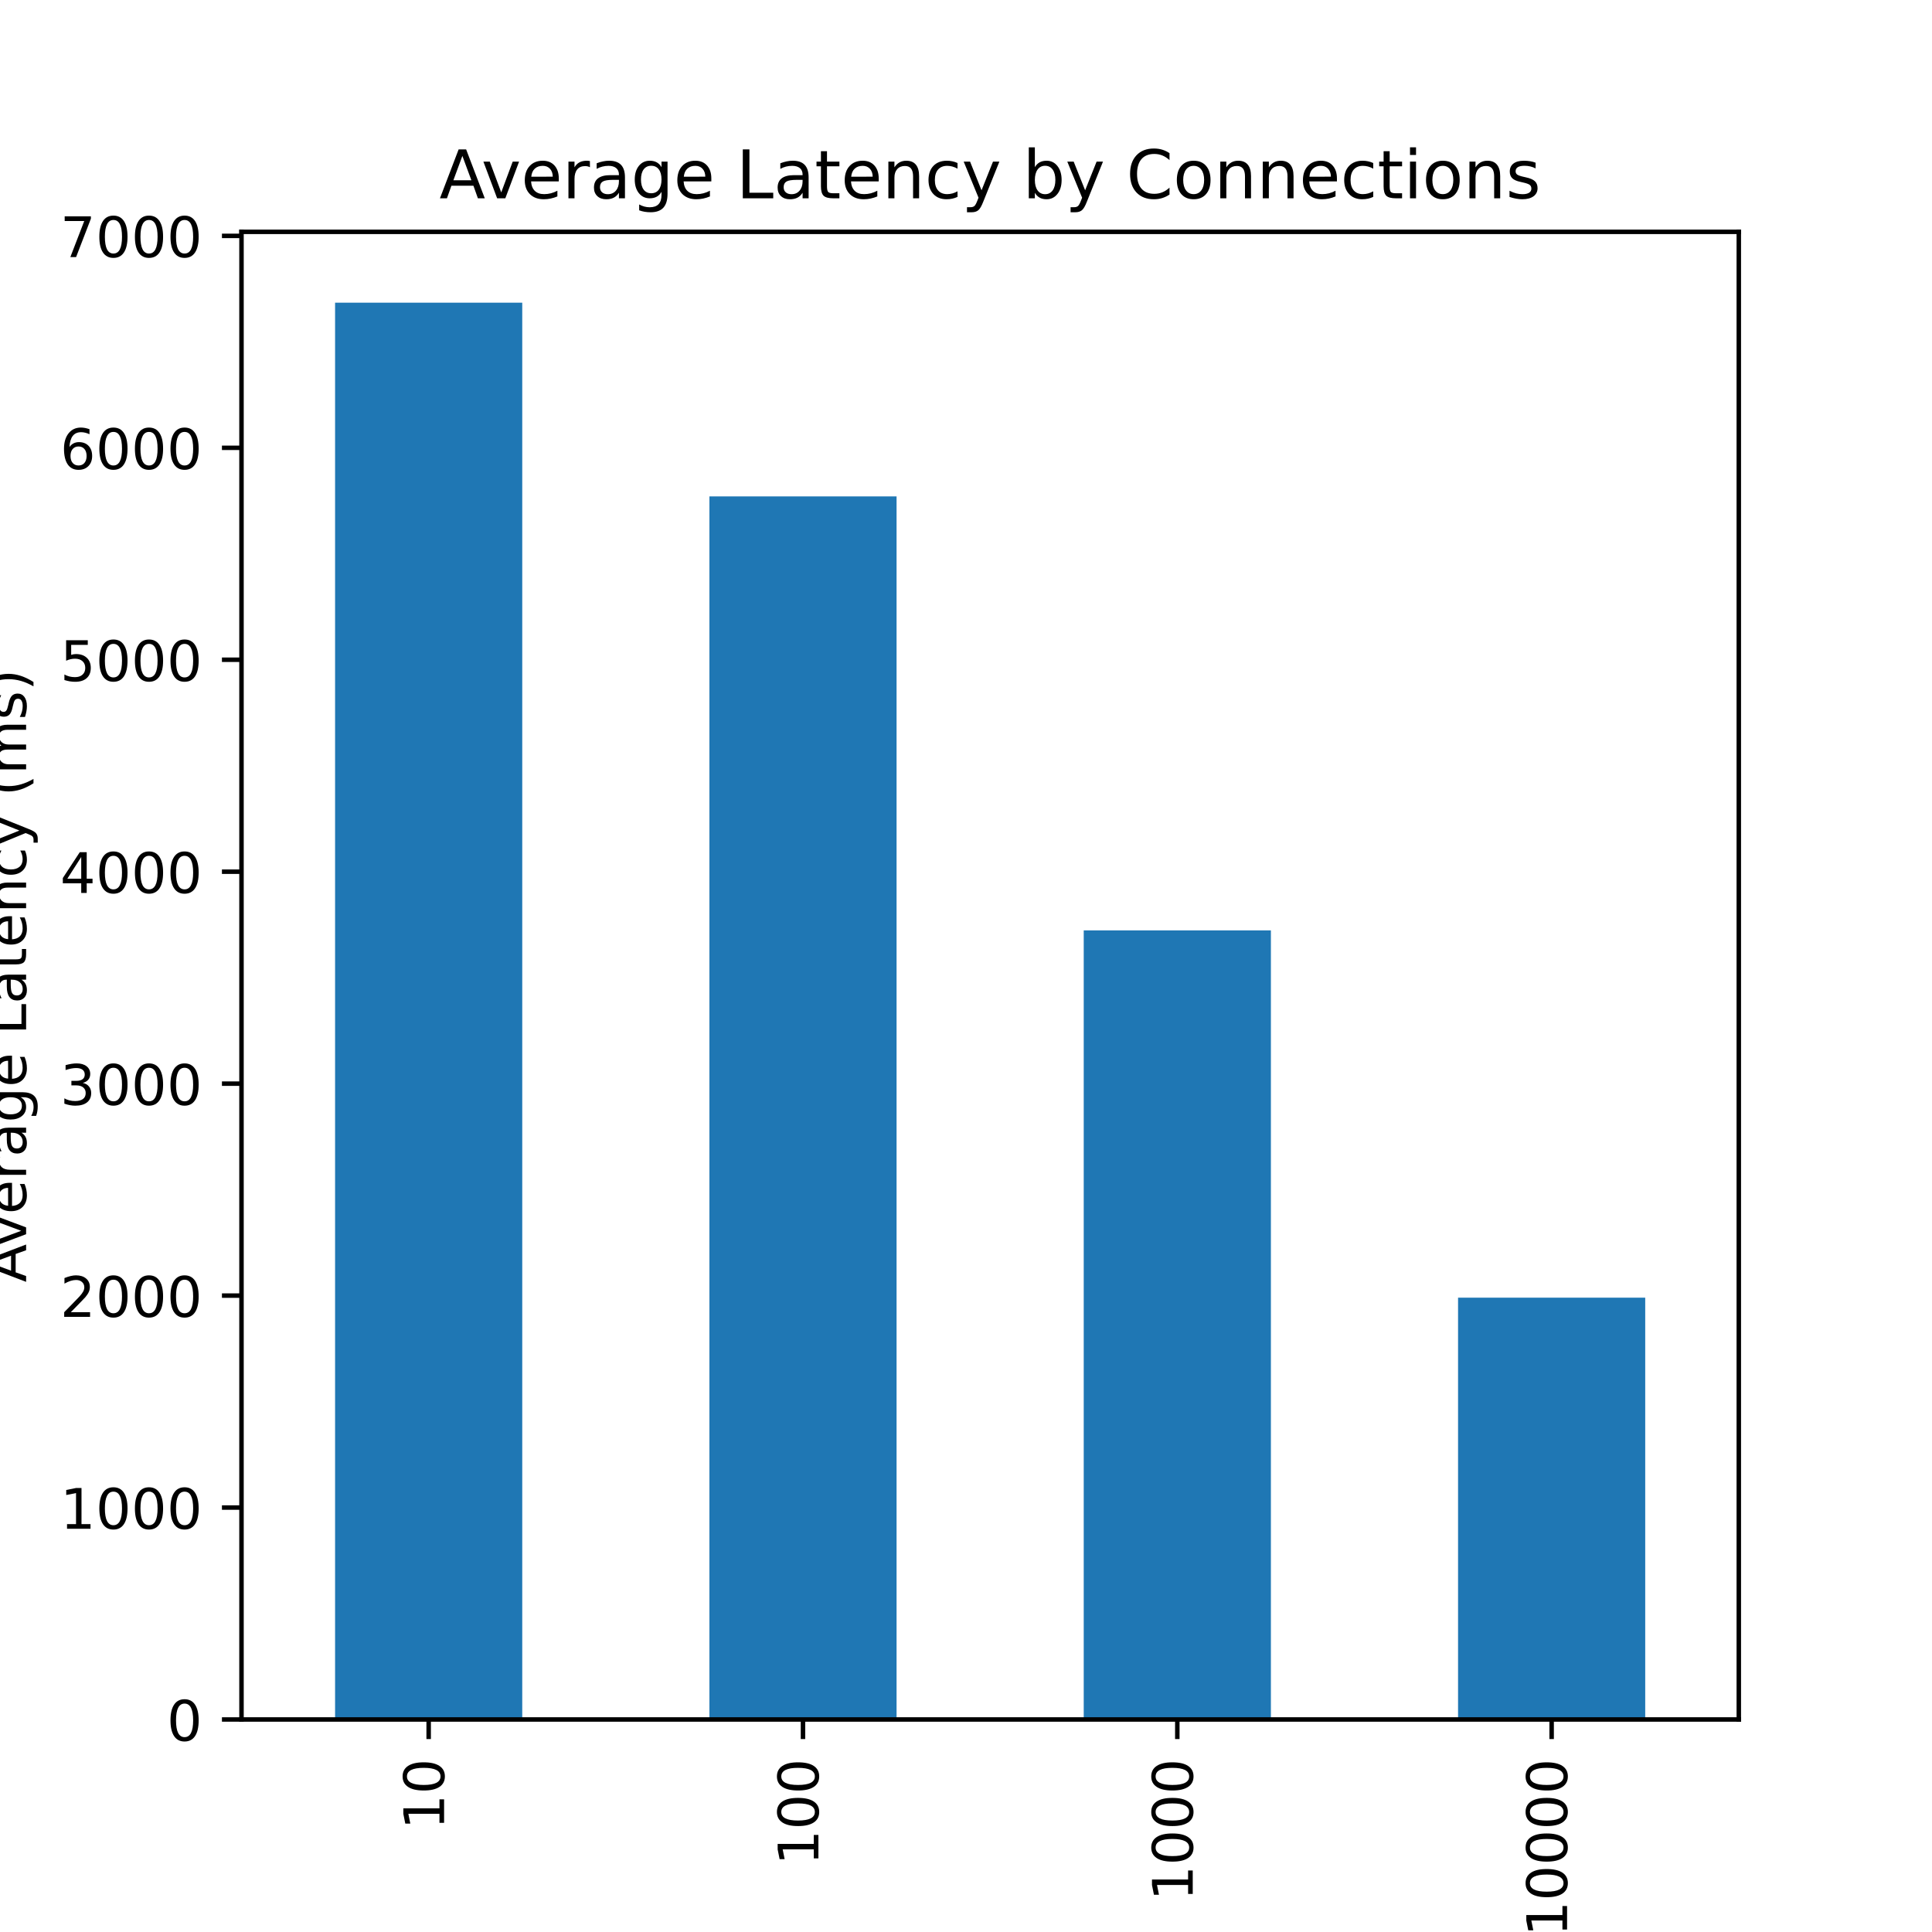
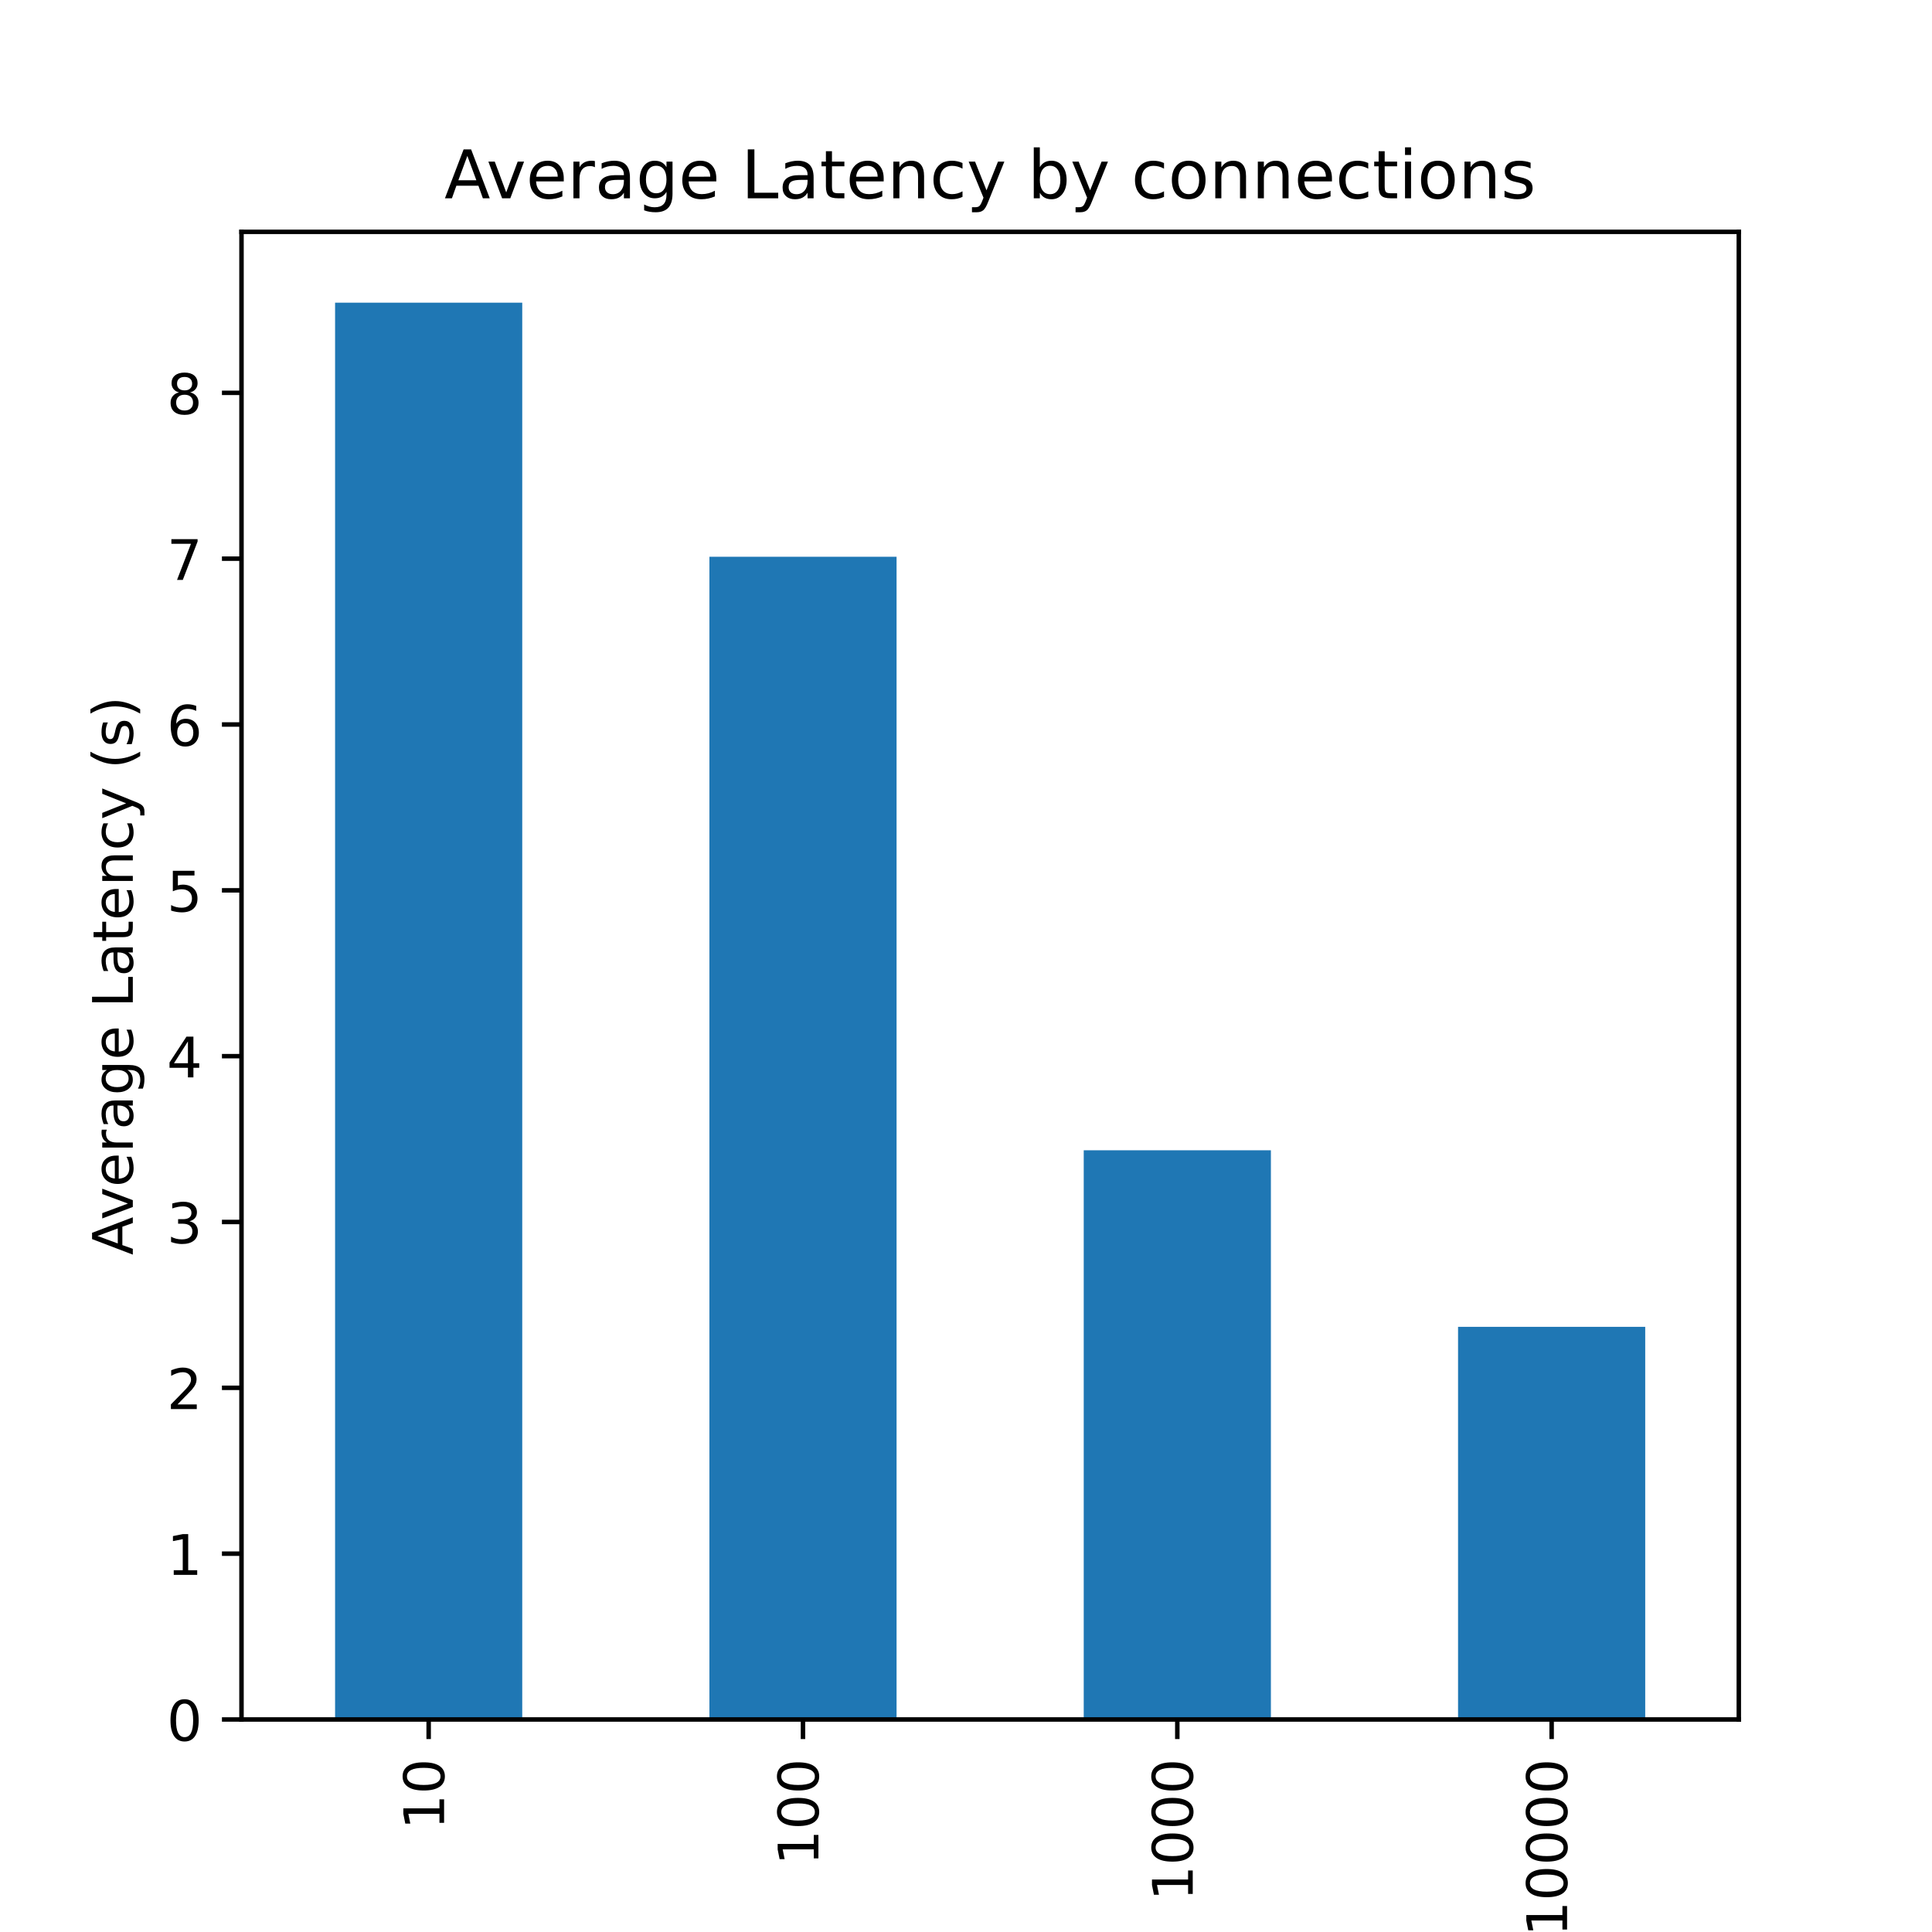
<svg xmlns="http://www.w3.org/2000/svg" xmlns:xlink="http://www.w3.org/1999/xlink" width="345.6pt" height="345.6pt" viewBox="0 0 345.6 345.6" version="1.1">
  <defs>
    <style type="text/css">*{stroke-linejoin: round; stroke-linecap: butt}</style>
  </defs>
  <g id="figure_1">
    <g id="patch_1">
      <path d="M 0 345.6  L 345.6 345.6  L 345.6 0  L 0 0  z " style="fill: #ffffff" />
    </g>
    <g id="axes_1">
      <g id="patch_2">
        <path d="M 43.2 307.584  L 311.04 307.584  L 311.04 41.472  L 43.2 41.472  z " style="fill: #ffffff" />
      </g>
      <g id="patch_3">
-         <path d="M 59.94 307.584  L 93.42 307.584  L 93.42 54.144  L 59.94 54.144  z " clip-path="url(#p5f2ebd498c)" style="fill: #1f77b4" />
+         <path d="M 59.94 307.584  L 93.42 307.584  L 93.42 54.144  L 59.94 54.144  z " clip-path="url(#p57cc36f304)" style="fill: #1f77b4" />
      </g>
      <g id="patch_4">
-         <path d="M 126.9 307.584  L 160.38 307.584  L 160.38 88.796  L 126.9 88.796  z " clip-path="url(#p5f2ebd498c)" style="fill: #1f77b4" />
+         <path d="M 126.9 307.584  L 160.38 307.584  L 160.38 99.595  L 126.9 99.595  z " clip-path="url(#p57cc36f304)" style="fill: #1f77b4" />
      </g>
      <g id="patch_5">
-         <path d="M 193.86 307.584  L 227.34 307.584  L 227.34 166.431  L 193.86 166.431  z " clip-path="url(#p5f2ebd498c)" style="fill: #1f77b4" />
+         <path d="M 193.86 307.584  L 227.34 307.584  L 227.34 205.764  L 193.86 205.764  z " clip-path="url(#p57cc36f304)" style="fill: #1f77b4" />
      </g>
      <g id="patch_6">
-         <path d="M 260.82 307.584  L 294.3 307.584  L 294.3 232.13  L 260.82 232.13  z " clip-path="url(#p5f2ebd498c)" style="fill: #1f77b4" />
+         <path d="M 260.82 307.584  L 294.3 307.584  L 294.3 237.347  L 260.82 237.347  z " clip-path="url(#p57cc36f304)" style="fill: #1f77b4" />
      </g>
      <g id="matplotlib.axis_1">
        <g id="xtick_1">
          <g id="line2d_1">
            <defs>
-               <path id="m9b7e7037be" d="M 0 0  L 0 3.5  " style="stroke: #000000; stroke-width: 0.8" />
+               <path id="m5f76fadfe1" d="M 0 0  L 0 3.5  " style="stroke: #000000; stroke-width: 0.8" />
            </defs>
            <g>
-               <use xlink:href="#m9b7e7037be" x="76.68" y="307.584" style="stroke: #000000; stroke-width: 0.8" />
+               <use xlink:href="#m5f76fadfe1" x="76.68" y="307.584" style="stroke: #000000; stroke-width: 0.8" />
            </g>
          </g>
          <g id="text_1">
            <g transform="translate(79.43937 327.309) rotate(-90) scale(0.1 -0.1)">
              <defs>
                <path id="DejaVuSans-31" d="M 794 531  L 1825 531  L 1825 4091  L 703 3866  L 703 4441  L 1819 4666  L 2450 4666  L 2450 531  L 3481 531  L 3481 0  L 794 0  L 794 531  z " transform="scale(0.015625)" />
                <path id="DejaVuSans-30" d="M 2034 4250  Q 1547 4250 1301 3770  Q 1056 3291 1056 2328  Q 1056 1369 1301 889  Q 1547 409 2034 409  Q 2525 409 2770 889  Q 3016 1369 3016 2328  Q 3016 3291 2770 3770  Q 2525 4250 2034 4250  z M 2034 4750  Q 2819 4750 3233 4129  Q 3647 3509 3647 2328  Q 3647 1150 3233 529  Q 2819 -91 2034 -91  Q 1250 -91 836 529  Q 422 1150 422 2328  Q 422 3509 836 4129  Q 1250 4750 2034 4750  z " transform="scale(0.015625)" />
              </defs>
              <use xlink:href="#DejaVuSans-31" />
              <use xlink:href="#DejaVuSans-30" x="63.623" />
            </g>
          </g>
        </g>
        <g id="xtick_2">
          <g id="line2d_2">
            <g>
-               <use xlink:href="#m9b7e7037be" x="143.64" y="307.584" style="stroke: #000000; stroke-width: 0.8" />
+               <use xlink:href="#m5f76fadfe1" x="143.64" y="307.584" style="stroke: #000000; stroke-width: 0.8" />
            </g>
          </g>
          <g id="text_2">
            <g transform="translate(146.3994 333.6715) rotate(-90) scale(0.1 -0.1)">
              <use xlink:href="#DejaVuSans-31" />
              <use xlink:href="#DejaVuSans-30" x="63.623" />
              <use xlink:href="#DejaVuSans-30" x="127.246" />
            </g>
          </g>
        </g>
        <g id="xtick_3">
          <g id="line2d_3">
            <g>
-               <use xlink:href="#m9b7e7037be" x="210.6" y="307.584" style="stroke: #000000; stroke-width: 0.8" />
+               <use xlink:href="#m5f76fadfe1" x="210.6" y="307.584" style="stroke: #000000; stroke-width: 0.8" />
            </g>
          </g>
          <g id="text_3">
            <g transform="translate(213.3594 340.034) rotate(-90) scale(0.1 -0.1)">
              <use xlink:href="#DejaVuSans-31" />
              <use xlink:href="#DejaVuSans-30" x="63.623" />
              <use xlink:href="#DejaVuSans-30" x="127.246" />
              <use xlink:href="#DejaVuSans-30" x="190.869" />
            </g>
          </g>
        </g>
        <g id="xtick_4">
          <g id="line2d_4">
            <g>
-               <use xlink:href="#m9b7e7037be" x="277.56" y="307.584" style="stroke: #000000; stroke-width: 0.8" />
+               <use xlink:href="#m5f76fadfe1" x="277.56" y="307.584" style="stroke: #000000; stroke-width: 0.8" />
            </g>
          </g>
          <g id="text_4">
            <g transform="translate(280.3194 346.3965) rotate(-90) scale(0.1 -0.1)">
              <use xlink:href="#DejaVuSans-31" />
              <use xlink:href="#DejaVuSans-30" x="63.623" />
              <use xlink:href="#DejaVuSans-30" x="127.246" />
              <use xlink:href="#DejaVuSans-30" x="190.869" />
              <use xlink:href="#DejaVuSans-30" x="254.492" />
            </g>
          </g>
        </g>
        <g id="text_5">
-           <g transform="translate(118.1403 357.9949) scale(0.1 -0.1)">
+           <g transform="translate(118.8825 357.9949) scale(0.1 -0.1)">
            <defs>
              <path id="DejaVuSans-4e" d="M 628 4666  L 1478 4666  L 3547 763  L 3547 4666  L 4159 4666  L 4159 0  L 3309 0  L 1241 3903  L 1241 0  L 628 0  L 628 4666  z " transform="scale(0.015625)" />
              <path id="DejaVuSans-75" d="M 544 1381  L 544 3500  L 1119 3500  L 1119 1403  Q 1119 906 1312 657  Q 1506 409 1894 409  Q 2359 409 2629 706  Q 2900 1003 2900 1516  L 2900 3500  L 3475 3500  L 3475 0  L 2900 0  L 2900 538  Q 2691 219 2414 64  Q 2138 -91 1772 -91  Q 1169 -91 856 284  Q 544 659 544 1381  z M 1991 3584  L 1991 3584  z " transform="scale(0.015625)" />
              <path id="DejaVuSans-6d" d="M 3328 2828  Q 3544 3216 3844 3400  Q 4144 3584 4550 3584  Q 5097 3584 5394 3201  Q 5691 2819 5691 2113  L 5691 0  L 5113 0  L 5113 2094  Q 5113 2597 4934 2840  Q 4756 3084 4391 3084  Q 3944 3084 3684 2787  Q 3425 2491 3425 1978  L 3425 0  L 2847 0  L 2847 2094  Q 2847 2600 2669 2842  Q 2491 3084 2119 3084  Q 1678 3084 1418 2786  Q 1159 2488 1159 1978  L 1159 0  L 581 0  L 581 3500  L 1159 3500  L 1159 2956  Q 1356 3278 1631 3431  Q 1906 3584 2284 3584  Q 2666 3584 2933 3390  Q 3200 3197 3328 2828  z " transform="scale(0.015625)" />
              <path id="DejaVuSans-62" d="M 3116 1747  Q 3116 2381 2855 2742  Q 2594 3103 2138 3103  Q 1681 3103 1420 2742  Q 1159 2381 1159 1747  Q 1159 1113 1420 752  Q 1681 391 2138 391  Q 2594 391 2855 752  Q 3116 1113 3116 1747  z M 1159 2969  Q 1341 3281 1617 3432  Q 1894 3584 2278 3584  Q 2916 3584 3314 3078  Q 3713 2572 3713 1747  Q 3713 922 3314 415  Q 2916 -91 2278 -91  Q 1894 -91 1617 61  Q 1341 213 1159 525  L 1159 0  L 581 0  L 581 4863  L 1159 4863  L 1159 2969  z " transform="scale(0.015625)" />
              <path id="DejaVuSans-65" d="M 3597 1894  L 3597 1613  L 953 1613  Q 991 1019 1311 708  Q 1631 397 2203 397  Q 2534 397 2845 478  Q 3156 559 3463 722  L 3463 178  Q 3153 47 2828 -22  Q 2503 -91 2169 -91  Q 1331 -91 842 396  Q 353 884 353 1716  Q 353 2575 817 3079  Q 1281 3584 2069 3584  Q 2775 3584 3186 3129  Q 3597 2675 3597 1894  z M 3022 2063  Q 3016 2534 2758 2815  Q 2500 3097 2075 3097  Q 1594 3097 1305 2825  Q 1016 2553 972 2059  L 3022 2063  z " transform="scale(0.015625)" />
              <path id="DejaVuSans-72" d="M 2631 2963  Q 2534 3019 2420 3045  Q 2306 3072 2169 3072  Q 1681 3072 1420 2755  Q 1159 2438 1159 1844  L 1159 0  L 581 0  L 581 3500  L 1159 3500  L 1159 2956  Q 1341 3275 1631 3429  Q 1922 3584 2338 3584  Q 2397 3584 2469 3576  Q 2541 3569 2628 3553  L 2631 2963  z " transform="scale(0.015625)" />
              <path id="DejaVuSans-20" transform="scale(0.015625)" />
              <path id="DejaVuSans-6f" d="M 1959 3097  Q 1497 3097 1228 2736  Q 959 2375 959 1747  Q 959 1119 1226 758  Q 1494 397 1959 397  Q 2419 397 2687 759  Q 2956 1122 2956 1747  Q 2956 2369 2687 2733  Q 2419 3097 1959 3097  z M 1959 3584  Q 2709 3584 3137 3096  Q 3566 2609 3566 1747  Q 3566 888 3137 398  Q 2709 -91 1959 -91  Q 1206 -91 779 398  Q 353 888 353 1747  Q 353 2609 779 3096  Q 1206 3584 1959 3584  z " transform="scale(0.015625)" />
              <path id="DejaVuSans-66" d="M 2375 4863  L 2375 4384  L 1825 4384  Q 1516 4384 1395 4259  Q 1275 4134 1275 3809  L 1275 3500  L 2222 3500  L 2222 3053  L 1275 3053  L 1275 0  L 697 0  L 697 3053  L 147 3053  L 147 3500  L 697 3500  L 697 3744  Q 697 4328 969 4595  Q 1241 4863 1831 4863  L 2375 4863  z " transform="scale(0.015625)" />
-               <path id="DejaVuSans-43" d="M 4122 4306  L 4122 3641  Q 3803 3938 3442 4084  Q 3081 4231 2675 4231  Q 1875 4231 1450 3742  Q 1025 3253 1025 2328  Q 1025 1406 1450 917  Q 1875 428 2675 428  Q 3081 428 3442 575  Q 3803 722 4122 1019  L 4122 359  Q 3791 134 3420 21  Q 3050 -91 2638 -91  Q 1578 -91 968 557  Q 359 1206 359 2328  Q 359 3453 968 4101  Q 1578 4750 2638 4750  Q 3056 4750 3426 4639  Q 3797 4528 4122 4306  z " transform="scale(0.015625)" />
+               <path id="DejaVuSans-63" d="M 3122 3366  L 3122 2828  Q 2878 2963 2633 3030  Q 2388 3097 2138 3097  Q 1578 3097 1268 2742  Q 959 2388 959 1747  Q 959 1106 1268 751  Q 1578 397 2138 397  Q 2388 397 2633 464  Q 2878 531 3122 666  L 3122 134  Q 2881 22 2623 -34  Q 2366 -91 2075 -91  Q 1284 -91 818 406  Q 353 903 353 1747  Q 353 2603 823 3093  Q 1294 3584 2113 3584  Q 2378 3584 2631 3529  Q 2884 3475 3122 3366  z " transform="scale(0.015625)" />
              <path id="DejaVuSans-6e" d="M 3513 2113  L 3513 0  L 2938 0  L 2938 2094  Q 2938 2591 2744 2837  Q 2550 3084 2163 3084  Q 1697 3084 1428 2787  Q 1159 2491 1159 1978  L 1159 0  L 581 0  L 581 3500  L 1159 3500  L 1159 2956  Q 1366 3272 1645 3428  Q 1925 3584 2291 3584  Q 2894 3584 3203 3211  Q 3513 2838 3513 2113  z " transform="scale(0.015625)" />
-               <path id="DejaVuSans-63" d="M 3122 3366  L 3122 2828  Q 2878 2963 2633 3030  Q 2388 3097 2138 3097  Q 1578 3097 1268 2742  Q 959 2388 959 1747  Q 959 1106 1268 751  Q 1578 397 2138 397  Q 2388 397 2633 464  Q 2878 531 3122 666  L 3122 134  Q 2881 22 2623 -34  Q 2366 -91 2075 -91  Q 1284 -91 818 406  Q 353 903 353 1747  Q 353 2603 823 3093  Q 1294 3584 2113 3584  Q 2378 3584 2631 3529  Q 2884 3475 3122 3366  z " transform="scale(0.015625)" />
              <path id="DejaVuSans-74" d="M 1172 4494  L 1172 3500  L 2356 3500  L 2356 3053  L 1172 3053  L 1172 1153  Q 1172 725 1289 603  Q 1406 481 1766 481  L 2356 481  L 2356 0  L 1766 0  Q 1100 0 847 248  Q 594 497 594 1153  L 594 3053  L 172 3053  L 172 3500  L 594 3500  L 594 4494  L 1172 4494  z " transform="scale(0.015625)" />
              <path id="DejaVuSans-69" d="M 603 3500  L 1178 3500  L 1178 0  L 603 0  L 603 3500  z M 603 4863  L 1178 4863  L 1178 4134  L 603 4134  L 603 4863  z " transform="scale(0.015625)" />
              <path id="DejaVuSans-73" d="M 2834 3397  L 2834 2853  Q 2591 2978 2328 3040  Q 2066 3103 1784 3103  Q 1356 3103 1142 2972  Q 928 2841 928 2578  Q 928 2378 1081 2264  Q 1234 2150 1697 2047  L 1894 2003  Q 2506 1872 2764 1633  Q 3022 1394 3022 966  Q 3022 478 2636 193  Q 2250 -91 1575 -91  Q 1294 -91 989 -36  Q 684 19 347 128  L 347 722  Q 666 556 975 473  Q 1284 391 1588 391  Q 1994 391 2212 530  Q 2431 669 2431 922  Q 2431 1156 2273 1281  Q 2116 1406 1581 1522  L 1381 1569  Q 847 1681 609 1914  Q 372 2147 372 2553  Q 372 3047 722 3315  Q 1072 3584 1716 3584  Q 2034 3584 2315 3537  Q 2597 3491 2834 3397  z " transform="scale(0.015625)" />
            </defs>
            <use xlink:href="#DejaVuSans-4e" />
            <use xlink:href="#DejaVuSans-75" x="74.805" />
            <use xlink:href="#DejaVuSans-6d" x="138.184" />
            <use xlink:href="#DejaVuSans-62" x="235.596" />
            <use xlink:href="#DejaVuSans-65" x="299.072" />
            <use xlink:href="#DejaVuSans-72" x="360.596" />
            <use xlink:href="#DejaVuSans-20" x="401.709" />
            <use xlink:href="#DejaVuSans-6f" x="433.496" />
            <use xlink:href="#DejaVuSans-66" x="494.678" />
            <use xlink:href="#DejaVuSans-20" x="529.883" />
-             <use xlink:href="#DejaVuSans-43" x="561.67" />
-             <use xlink:href="#DejaVuSans-6f" x="631.494" />
-             <use xlink:href="#DejaVuSans-6e" x="692.676" />
-             <use xlink:href="#DejaVuSans-6e" x="756.055" />
-             <use xlink:href="#DejaVuSans-65" x="819.434" />
-             <use xlink:href="#DejaVuSans-63" x="880.957" />
-             <use xlink:href="#DejaVuSans-74" x="935.938" />
-             <use xlink:href="#DejaVuSans-69" x="975.146" />
-             <use xlink:href="#DejaVuSans-6f" x="1002.93" />
-             <use xlink:href="#DejaVuSans-6e" x="1064.111" />
-             <use xlink:href="#DejaVuSans-73" x="1127.49" />
+             <use xlink:href="#DejaVuSans-63" x="561.67" />
+             <use xlink:href="#DejaVuSans-6f" x="616.65" />
+             <use xlink:href="#DejaVuSans-6e" x="677.832" />
+             <use xlink:href="#DejaVuSans-6e" x="741.211" />
+             <use xlink:href="#DejaVuSans-65" x="804.59" />
+             <use xlink:href="#DejaVuSans-63" x="866.113" />
+             <use xlink:href="#DejaVuSans-74" x="921.094" />
+             <use xlink:href="#DejaVuSans-69" x="960.303" />
+             <use xlink:href="#DejaVuSans-6f" x="988.086" />
+             <use xlink:href="#DejaVuSans-6e" x="1049.268" />
+             <use xlink:href="#DejaVuSans-73" x="1112.646" />
          </g>
        </g>
      </g>
      <g id="matplotlib.axis_2">
        <g id="ytick_1">
          <g id="line2d_5">
            <defs>
-               <path id="m632e115885" d="M 0 0  L -3.5 0  " style="stroke: #000000; stroke-width: 0.8" />
+               <path id="m84098f7275" d="M 0 0  L -3.5 0  " style="stroke: #000000; stroke-width: 0.8" />
            </defs>
            <g>
-               <use xlink:href="#m632e115885" x="43.2" y="307.584" style="stroke: #000000; stroke-width: 0.8" />
+               <use xlink:href="#m84098f7275" x="43.2" y="307.584" style="stroke: #000000; stroke-width: 0.8" />
            </g>
          </g>
          <g id="text_6">
            <g transform="translate(29.8375 311.3832) scale(0.1 -0.1)">
              <use xlink:href="#DejaVuSans-30" />
            </g>
          </g>
        </g>
        <g id="ytick_2">
          <g id="line2d_6">
            <g>
-               <use xlink:href="#m632e115885" x="43.2" y="269.671" style="stroke: #000000; stroke-width: 0.8" />
+               <use xlink:href="#m84098f7275" x="43.2" y="277.92" style="stroke: #000000; stroke-width: 0.8" />
            </g>
          </g>
          <g id="text_7">
-             <g transform="translate(10.75 273.4702) scale(0.1 -0.1)">
-               <use xlink:href="#DejaVuSans-31" />
-               <use xlink:href="#DejaVuSans-30" x="63.623" />
-               <use xlink:href="#DejaVuSans-30" x="127.246" />
-               <use xlink:href="#DejaVuSans-30" x="190.869" />
+             <g transform="translate(29.8375 281.7192) scale(0.1 -0.1)">
+               <use xlink:href="#DejaVuSans-31" />
            </g>
          </g>
        </g>
        <g id="ytick_3">
          <g id="line2d_7">
            <g>
-               <use xlink:href="#m632e115885" x="43.2" y="231.758" style="stroke: #000000; stroke-width: 0.8" />
+               <use xlink:href="#m84098f7275" x="43.2" y="248.256" style="stroke: #000000; stroke-width: 0.8" />
            </g>
          </g>
          <g id="text_8">
-             <g transform="translate(10.75 235.5572) scale(0.1 -0.1)">
+             <g transform="translate(29.8375 252.0552) scale(0.1 -0.1)">
              <defs>
                <path id="DejaVuSans-32" d="M 1228 531  L 3431 531  L 3431 0  L 469 0  L 469 531  Q 828 903 1448 1529  Q 2069 2156 2228 2338  Q 2531 2678 2651 2914  Q 2772 3150 2772 3378  Q 2772 3750 2511 3984  Q 2250 4219 1831 4219  Q 1534 4219 1204 4116  Q 875 4013 500 3803  L 500 4441  Q 881 4594 1212 4672  Q 1544 4750 1819 4750  Q 2544 4750 2975 4387  Q 3406 4025 3406 3419  Q 3406 3131 3298 2873  Q 3191 2616 2906 2266  Q 2828 2175 2409 1742  Q 1991 1309 1228 531  z " transform="scale(0.015625)" />
              </defs>
              <use xlink:href="#DejaVuSans-32" />
-               <use xlink:href="#DejaVuSans-30" x="63.623" />
-               <use xlink:href="#DejaVuSans-30" x="127.246" />
-               <use xlink:href="#DejaVuSans-30" x="190.869" />
            </g>
          </g>
        </g>
        <g id="ytick_4">
          <g id="line2d_8">
            <g>
-               <use xlink:href="#m632e115885" x="43.2" y="193.845" style="stroke: #000000; stroke-width: 0.8" />
+               <use xlink:href="#m84098f7275" x="43.2" y="218.592" style="stroke: #000000; stroke-width: 0.8" />
            </g>
          </g>
          <g id="text_9">
-             <g transform="translate(10.75 197.6442) scale(0.1 -0.1)">
+             <g transform="translate(29.8375 222.3912) scale(0.1 -0.1)">
              <defs>
                <path id="DejaVuSans-33" d="M 2597 2516  Q 3050 2419 3304 2112  Q 3559 1806 3559 1356  Q 3559 666 3084 287  Q 2609 -91 1734 -91  Q 1441 -91 1130 -33  Q 819 25 488 141  L 488 750  Q 750 597 1062 519  Q 1375 441 1716 441  Q 2309 441 2620 675  Q 2931 909 2931 1356  Q 2931 1769 2642 2001  Q 2353 2234 1838 2234  L 1294 2234  L 1294 2753  L 1863 2753  Q 2328 2753 2575 2939  Q 2822 3125 2822 3475  Q 2822 3834 2567 4026  Q 2313 4219 1838 4219  Q 1578 4219 1281 4162  Q 984 4106 628 3988  L 628 4550  Q 988 4650 1302 4700  Q 1616 4750 1894 4750  Q 2613 4750 3031 4423  Q 3450 4097 3450 3541  Q 3450 3153 3228 2886  Q 3006 2619 2597 2516  z " transform="scale(0.015625)" />
              </defs>
              <use xlink:href="#DejaVuSans-33" />
-               <use xlink:href="#DejaVuSans-30" x="63.623" />
-               <use xlink:href="#DejaVuSans-30" x="127.246" />
-               <use xlink:href="#DejaVuSans-30" x="190.869" />
            </g>
          </g>
        </g>
        <g id="ytick_5">
          <g id="line2d_9">
            <g>
-               <use xlink:href="#m632e115885" x="43.2" y="155.932" style="stroke: #000000; stroke-width: 0.8" />
+               <use xlink:href="#m84098f7275" x="43.2" y="188.928" style="stroke: #000000; stroke-width: 0.8" />
            </g>
          </g>
          <g id="text_10">
-             <g transform="translate(10.75 159.7311) scale(0.1 -0.1)">
+             <g transform="translate(29.8375 192.7272) scale(0.1 -0.1)">
              <defs>
                <path id="DejaVuSans-34" d="M 2419 4116  L 825 1625  L 2419 1625  L 2419 4116  z M 2253 4666  L 3047 4666  L 3047 1625  L 3713 1625  L 3713 1100  L 3047 1100  L 3047 0  L 2419 0  L 2419 1100  L 313 1100  L 313 1709  L 2253 4666  z " transform="scale(0.015625)" />
              </defs>
              <use xlink:href="#DejaVuSans-34" />
-               <use xlink:href="#DejaVuSans-30" x="63.623" />
-               <use xlink:href="#DejaVuSans-30" x="127.246" />
-               <use xlink:href="#DejaVuSans-30" x="190.869" />
            </g>
          </g>
        </g>
        <g id="ytick_6">
          <g id="line2d_10">
            <g>
-               <use xlink:href="#m632e115885" x="43.2" y="118.019" style="stroke: #000000; stroke-width: 0.8" />
+               <use xlink:href="#m84098f7275" x="43.2" y="159.264" style="stroke: #000000; stroke-width: 0.8" />
            </g>
          </g>
          <g id="text_11">
-             <g transform="translate(10.75 121.8181) scale(0.1 -0.1)">
+             <g transform="translate(29.8375 163.0632) scale(0.1 -0.1)">
              <defs>
                <path id="DejaVuSans-35" d="M 691 4666  L 3169 4666  L 3169 4134  L 1269 4134  L 1269 2991  Q 1406 3038 1543 3061  Q 1681 3084 1819 3084  Q 2600 3084 3056 2656  Q 3513 2228 3513 1497  Q 3513 744 3044 326  Q 2575 -91 1722 -91  Q 1428 -91 1123 -41  Q 819 9 494 109  L 494 744  Q 775 591 1075 516  Q 1375 441 1709 441  Q 2250 441 2565 725  Q 2881 1009 2881 1497  Q 2881 1984 2565 2268  Q 2250 2553 1709 2553  Q 1456 2553 1204 2497  Q 953 2441 691 2322  L 691 4666  z " transform="scale(0.015625)" />
              </defs>
              <use xlink:href="#DejaVuSans-35" />
-               <use xlink:href="#DejaVuSans-30" x="63.623" />
-               <use xlink:href="#DejaVuSans-30" x="127.246" />
-               <use xlink:href="#DejaVuSans-30" x="190.869" />
            </g>
          </g>
        </g>
        <g id="ytick_7">
          <g id="line2d_11">
            <g>
-               <use xlink:href="#m632e115885" x="43.2" y="80.106" style="stroke: #000000; stroke-width: 0.8" />
+               <use xlink:href="#m84098f7275" x="43.2" y="129.6" style="stroke: #000000; stroke-width: 0.8" />
            </g>
          </g>
          <g id="text_12">
-             <g transform="translate(10.75 83.90511) scale(0.1 -0.1)">
+             <g transform="translate(29.8375 133.3992) scale(0.1 -0.1)">
              <defs>
                <path id="DejaVuSans-36" d="M 2113 2584  Q 1688 2584 1439 2293  Q 1191 2003 1191 1497  Q 1191 994 1439 701  Q 1688 409 2113 409  Q 2538 409 2786 701  Q 3034 994 3034 1497  Q 3034 2003 2786 2293  Q 2538 2584 2113 2584  z M 3366 4563  L 3366 3988  Q 3128 4100 2886 4159  Q 2644 4219 2406 4219  Q 1781 4219 1451 3797  Q 1122 3375 1075 2522  Q 1259 2794 1537 2939  Q 1816 3084 2150 3084  Q 2853 3084 3261 2657  Q 3669 2231 3669 1497  Q 3669 778 3244 343  Q 2819 -91 2113 -91  Q 1303 -91 875 529  Q 447 1150 447 2328  Q 447 3434 972 4092  Q 1497 4750 2381 4750  Q 2619 4750 2861 4703  Q 3103 4656 3366 4563  z " transform="scale(0.015625)" />
              </defs>
              <use xlink:href="#DejaVuSans-36" />
-               <use xlink:href="#DejaVuSans-30" x="63.623" />
-               <use xlink:href="#DejaVuSans-30" x="127.246" />
-               <use xlink:href="#DejaVuSans-30" x="190.869" />
            </g>
          </g>
        </g>
        <g id="ytick_8">
          <g id="line2d_12">
            <g>
-               <use xlink:href="#m632e115885" x="43.2" y="42.193" style="stroke: #000000; stroke-width: 0.8" />
+               <use xlink:href="#m84098f7275" x="43.2" y="99.936" style="stroke: #000000; stroke-width: 0.8" />
            </g>
          </g>
          <g id="text_13">
-             <g transform="translate(10.75 45.99209) scale(0.1 -0.1)">
+             <g transform="translate(29.8375 103.7352) scale(0.1 -0.1)">
              <defs>
                <path id="DejaVuSans-37" d="M 525 4666  L 3525 4666  L 3525 4397  L 1831 0  L 1172 0  L 2766 4134  L 525 4134  L 525 4666  z " transform="scale(0.015625)" />
              </defs>
              <use xlink:href="#DejaVuSans-37" />
-               <use xlink:href="#DejaVuSans-30" x="63.623" />
-               <use xlink:href="#DejaVuSans-30" x="127.246" />
-               <use xlink:href="#DejaVuSans-30" x="190.869" />
-             </g>
-           </g>
-         </g>
-         <g id="text_14">
-           <g transform="translate(4.670312 229.3796) rotate(-90) scale(0.1 -0.1)">
+             </g>
+           </g>
+         </g>
+         <g id="ytick_9">
+           <g id="line2d_13">
+             <g>
+               <use xlink:href="#m84098f7275" x="43.2" y="70.272" style="stroke: #000000; stroke-width: 0.8" />
+             </g>
+           </g>
+           <g id="text_14">
+             <g transform="translate(29.8375 74.0712) scale(0.1 -0.1)">
+               <defs>
+                 <path id="DejaVuSans-38" d="M 2034 2216  Q 1584 2216 1326 1975  Q 1069 1734 1069 1313  Q 1069 891 1326 650  Q 1584 409 2034 409  Q 2484 409 2743 651  Q 3003 894 3003 1313  Q 3003 1734 2745 1975  Q 2488 2216 2034 2216  z M 1403 2484  Q 997 2584 770 2862  Q 544 3141 544 3541  Q 544 4100 942 4425  Q 1341 4750 2034 4750  Q 2731 4750 3128 4425  Q 3525 4100 3525 3541  Q 3525 3141 3298 2862  Q 3072 2584 2669 2484  Q 3125 2378 3379 2068  Q 3634 1759 3634 1313  Q 3634 634 3220 271  Q 2806 -91 2034 -91  Q 1263 -91 848 271  Q 434 634 434 1313  Q 434 1759 690 2068  Q 947 2378 1403 2484  z M 1172 3481  Q 1172 3119 1398 2916  Q 1625 2713 2034 2713  Q 2441 2713 2670 2916  Q 2900 3119 2900 3481  Q 2900 3844 2670 4047  Q 2441 4250 2034 4250  Q 1625 4250 1398 4047  Q 1172 3844 1172 3481  z " transform="scale(0.015625)" />
+               </defs>
+               <use xlink:href="#DejaVuSans-38" />
+             </g>
+           </g>
+         </g>
+         <g id="text_15">
+           <g transform="translate(23.75781 224.5093) rotate(-90) scale(0.1 -0.1)">
            <defs>
              <path id="DejaVuSans-41" d="M 2188 4044  L 1331 1722  L 3047 1722  L 2188 4044  z M 1831 4666  L 2547 4666  L 4325 0  L 3669 0  L 3244 1197  L 1141 1197  L 716 0  L 50 0  L 1831 4666  z " transform="scale(0.015625)" />
              <path id="DejaVuSans-76" d="M 191 3500  L 800 3500  L 1894 563  L 2988 3500  L 3597 3500  L 2284 0  L 1503 0  L 191 3500  z " transform="scale(0.015625)" />
              <path id="DejaVuSans-61" d="M 2194 1759  Q 1497 1759 1228 1600  Q 959 1441 959 1056  Q 959 750 1161 570  Q 1363 391 1709 391  Q 2188 391 2477 730  Q 2766 1069 2766 1631  L 2766 1759  L 2194 1759  z M 3341 1997  L 3341 0  L 2766 0  L 2766 531  Q 2569 213 2275 61  Q 1981 -91 1556 -91  Q 1019 -91 701 211  Q 384 513 384 1019  Q 384 1609 779 1909  Q 1175 2209 1959 2209  L 2766 2209  L 2766 2266  Q 2766 2663 2505 2880  Q 2244 3097 1772 3097  Q 1472 3097 1187 3025  Q 903 2953 641 2809  L 641 3341  Q 956 3463 1253 3523  Q 1550 3584 1831 3584  Q 2591 3584 2966 3190  Q 3341 2797 3341 1997  z " transform="scale(0.015625)" />
              <path id="DejaVuSans-67" d="M 2906 1791  Q 2906 2416 2648 2759  Q 2391 3103 1925 3103  Q 1463 3103 1205 2759  Q 947 2416 947 1791  Q 947 1169 1205 825  Q 1463 481 1925 481  Q 2391 481 2648 825  Q 2906 1169 2906 1791  z M 3481 434  Q 3481 -459 3084 -895  Q 2688 -1331 1869 -1331  Q 1566 -1331 1297 -1286  Q 1028 -1241 775 -1147  L 775 -588  Q 1028 -725 1275 -790  Q 1522 -856 1778 -856  Q 2344 -856 2625 -561  Q 2906 -266 2906 331  L 2906 616  Q 2728 306 2450 153  Q 2172 0 1784 0  Q 1141 0 747 490  Q 353 981 353 1791  Q 353 2603 747 3093  Q 1141 3584 1784 3584  Q 2172 3584 2450 3431  Q 2728 3278 2906 2969  L 2906 3500  L 3481 3500  L 3481 434  z " transform="scale(0.015625)" />
              <path id="DejaVuSans-4c" d="M 628 4666  L 1259 4666  L 1259 531  L 3531 531  L 3531 0  L 628 0  L 628 4666  z " transform="scale(0.015625)" />
              <path id="DejaVuSans-79" d="M 2059 -325  Q 1816 -950 1584 -1140  Q 1353 -1331 966 -1331  L 506 -1331  L 506 -850  L 844 -850  Q 1081 -850 1212 -737  Q 1344 -625 1503 -206  L 1606 56  L 191 3500  L 800 3500  L 1894 763  L 2988 3500  L 3597 3500  L 2059 -325  z " transform="scale(0.015625)" />
              <path id="DejaVuSans-28" d="M 1984 4856  Q 1566 4138 1362 3434  Q 1159 2731 1159 2009  Q 1159 1288 1364 580  Q 1569 -128 1984 -844  L 1484 -844  Q 1016 -109 783 600  Q 550 1309 550 2009  Q 550 2706 781 3412  Q 1013 4119 1484 4856  L 1984 4856  z " transform="scale(0.015625)" />
              <path id="DejaVuSans-29" d="M 513 4856  L 1013 4856  Q 1481 4119 1714 3412  Q 1947 2706 1947 2009  Q 1947 1309 1714 600  Q 1481 -109 1013 -844  L 513 -844  Q 928 -128 1133 580  Q 1338 1288 1338 2009  Q 1338 2731 1133 3434  Q 928 4138 513 4856  z " transform="scale(0.015625)" />
            </defs>
            <use xlink:href="#DejaVuSans-41" />
            <use xlink:href="#DejaVuSans-76" x="62.533" />
            <use xlink:href="#DejaVuSans-65" x="121.713" />
            <use xlink:href="#DejaVuSans-72" x="183.236" />
            <use xlink:href="#DejaVuSans-61" x="224.35" />
            <use xlink:href="#DejaVuSans-67" x="285.629" />
            <use xlink:href="#DejaVuSans-65" x="349.105" />
            <use xlink:href="#DejaVuSans-20" x="410.629" />
            <use xlink:href="#DejaVuSans-4c" x="442.416" />
            <use xlink:href="#DejaVuSans-61" x="498.129" />
            <use xlink:href="#DejaVuSans-74" x="559.408" />
            <use xlink:href="#DejaVuSans-65" x="598.617" />
            <use xlink:href="#DejaVuSans-6e" x="660.141" />
            <use xlink:href="#DejaVuSans-63" x="723.52" />
            <use xlink:href="#DejaVuSans-79" x="778.5" />
            <use xlink:href="#DejaVuSans-20" x="837.68" />
            <use xlink:href="#DejaVuSans-28" x="869.467" />
-             <use xlink:href="#DejaVuSans-6d" x="908.48" />
-             <use xlink:href="#DejaVuSans-73" x="1005.893" />
-             <use xlink:href="#DejaVuSans-29" x="1057.992" />
+             <use xlink:href="#DejaVuSans-73" x="908.48" />
+             <use xlink:href="#DejaVuSans-29" x="960.58" />
          </g>
        </g>
      </g>
      <g id="patch_7">
        <path d="M 43.2 307.584  L 43.2 41.472  " style="fill: none; stroke: #000000; stroke-width: 0.8; stroke-linejoin: miter; stroke-linecap: square" />
      </g>
      <g id="patch_8">
        <path d="M 311.04 307.584  L 311.04 41.472  " style="fill: none; stroke: #000000; stroke-width: 0.8; stroke-linejoin: miter; stroke-linecap: square" />
      </g>
      <g id="patch_9">
        <path d="M 43.2 307.584  L 311.04 307.584  " style="fill: none; stroke: #000000; stroke-width: 0.8; stroke-linejoin: miter; stroke-linecap: square" />
      </g>
      <g id="patch_10">
        <path d="M 43.2 41.472  L 311.04 41.472  " style="fill: none; stroke: #000000; stroke-width: 0.8; stroke-linejoin: miter; stroke-linecap: square" />
      </g>
-       <g id="text_15">
-         <g transform="translate(78.6075 35.472) scale(0.12 -0.12)">
+       <g id="text_16">
+         <g transform="translate(79.49813 35.472) scale(0.12 -0.12)">
          <use xlink:href="#DejaVuSans-41" />
          <use xlink:href="#DejaVuSans-76" x="62.533" />
          <use xlink:href="#DejaVuSans-65" x="121.713" />
          <use xlink:href="#DejaVuSans-72" x="183.236" />
          <use xlink:href="#DejaVuSans-61" x="224.35" />
          <use xlink:href="#DejaVuSans-67" x="285.629" />
          <use xlink:href="#DejaVuSans-65" x="349.105" />
          <use xlink:href="#DejaVuSans-20" x="410.629" />
          <use xlink:href="#DejaVuSans-4c" x="442.416" />
          <use xlink:href="#DejaVuSans-61" x="498.129" />
          <use xlink:href="#DejaVuSans-74" x="559.408" />
          <use xlink:href="#DejaVuSans-65" x="598.617" />
          <use xlink:href="#DejaVuSans-6e" x="660.141" />
          <use xlink:href="#DejaVuSans-63" x="723.52" />
          <use xlink:href="#DejaVuSans-79" x="778.5" />
          <use xlink:href="#DejaVuSans-20" x="837.68" />
          <use xlink:href="#DejaVuSans-62" x="869.467" />
          <use xlink:href="#DejaVuSans-79" x="932.943" />
          <use xlink:href="#DejaVuSans-20" x="992.123" />
-           <use xlink:href="#DejaVuSans-43" x="1023.91" />
-           <use xlink:href="#DejaVuSans-6f" x="1093.734" />
-           <use xlink:href="#DejaVuSans-6e" x="1154.916" />
-           <use xlink:href="#DejaVuSans-6e" x="1218.295" />
-           <use xlink:href="#DejaVuSans-65" x="1281.674" />
-           <use xlink:href="#DejaVuSans-63" x="1343.197" />
-           <use xlink:href="#DejaVuSans-74" x="1398.178" />
-           <use xlink:href="#DejaVuSans-69" x="1437.387" />
-           <use xlink:href="#DejaVuSans-6f" x="1465.17" />
-           <use xlink:href="#DejaVuSans-6e" x="1526.352" />
-           <use xlink:href="#DejaVuSans-73" x="1589.73" />
+           <use xlink:href="#DejaVuSans-63" x="1023.91" />
+           <use xlink:href="#DejaVuSans-6f" x="1078.891" />
+           <use xlink:href="#DejaVuSans-6e" x="1140.072" />
+           <use xlink:href="#DejaVuSans-6e" x="1203.451" />
+           <use xlink:href="#DejaVuSans-65" x="1266.83" />
+           <use xlink:href="#DejaVuSans-63" x="1328.354" />
+           <use xlink:href="#DejaVuSans-74" x="1383.334" />
+           <use xlink:href="#DejaVuSans-69" x="1422.543" />
+           <use xlink:href="#DejaVuSans-6f" x="1450.326" />
+           <use xlink:href="#DejaVuSans-6e" x="1511.508" />
+           <use xlink:href="#DejaVuSans-73" x="1574.887" />
        </g>
      </g>
    </g>
  </g>
  <defs>
-     <clipPath id="p5f2ebd498c">
+     <clipPath id="p57cc36f304">
      <rect x="43.2" y="41.472" width="267.84" height="266.112" />
    </clipPath>
  </defs>
</svg>
